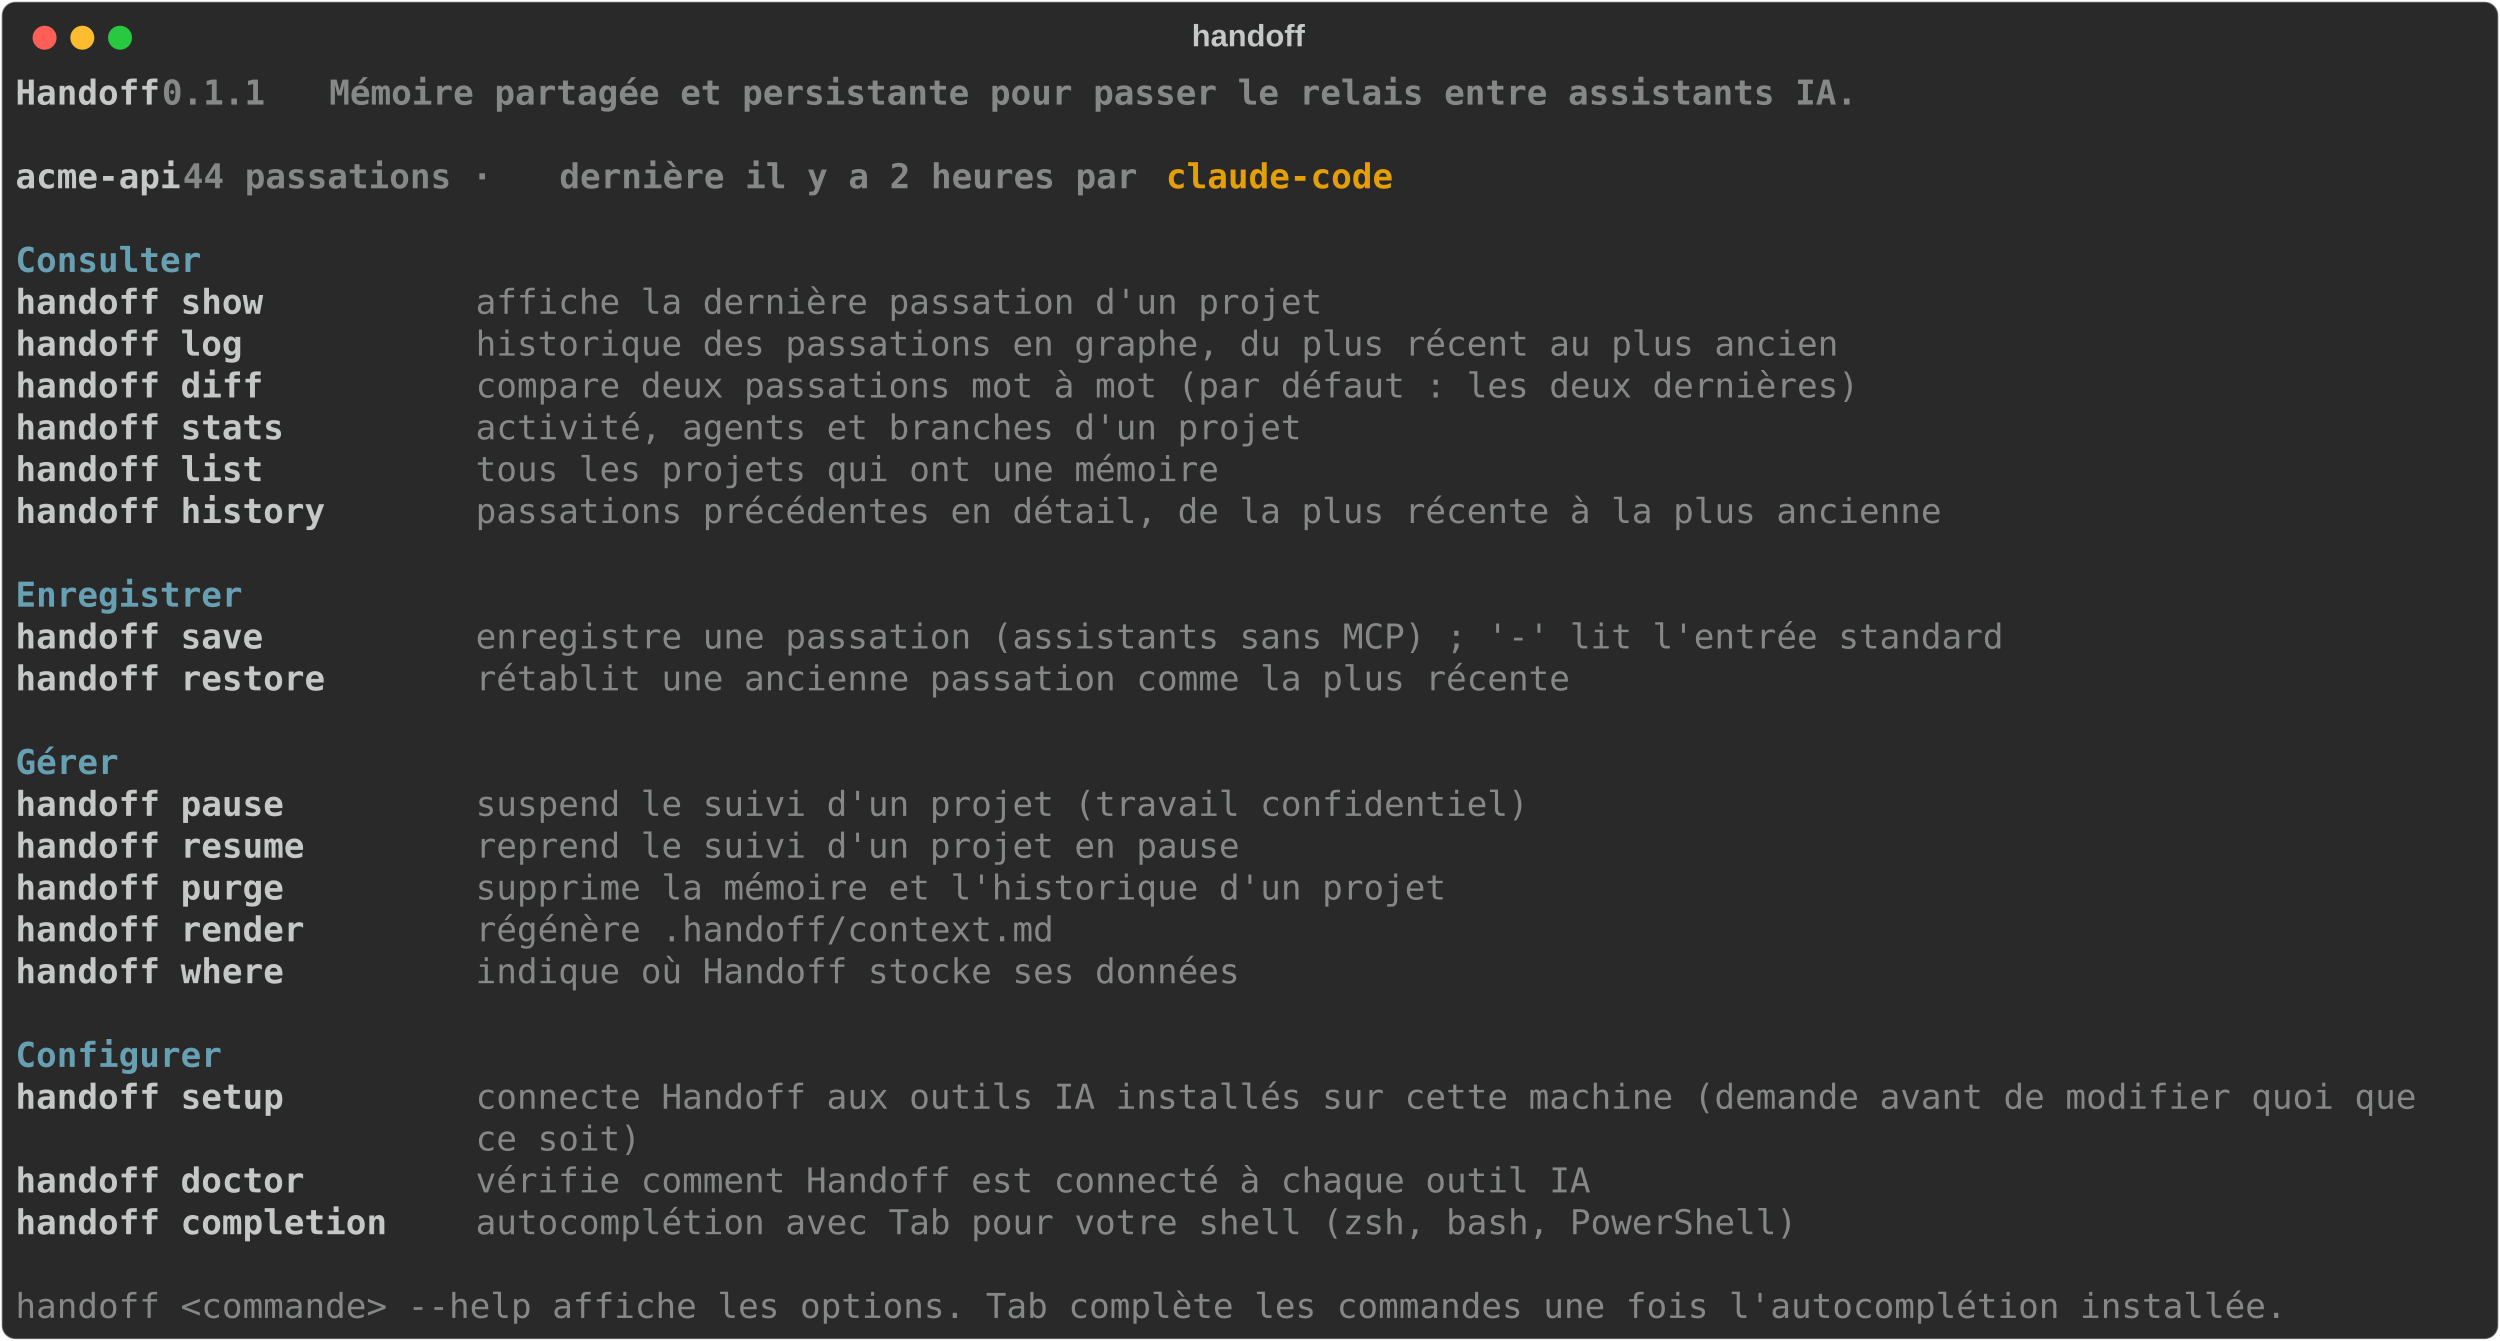
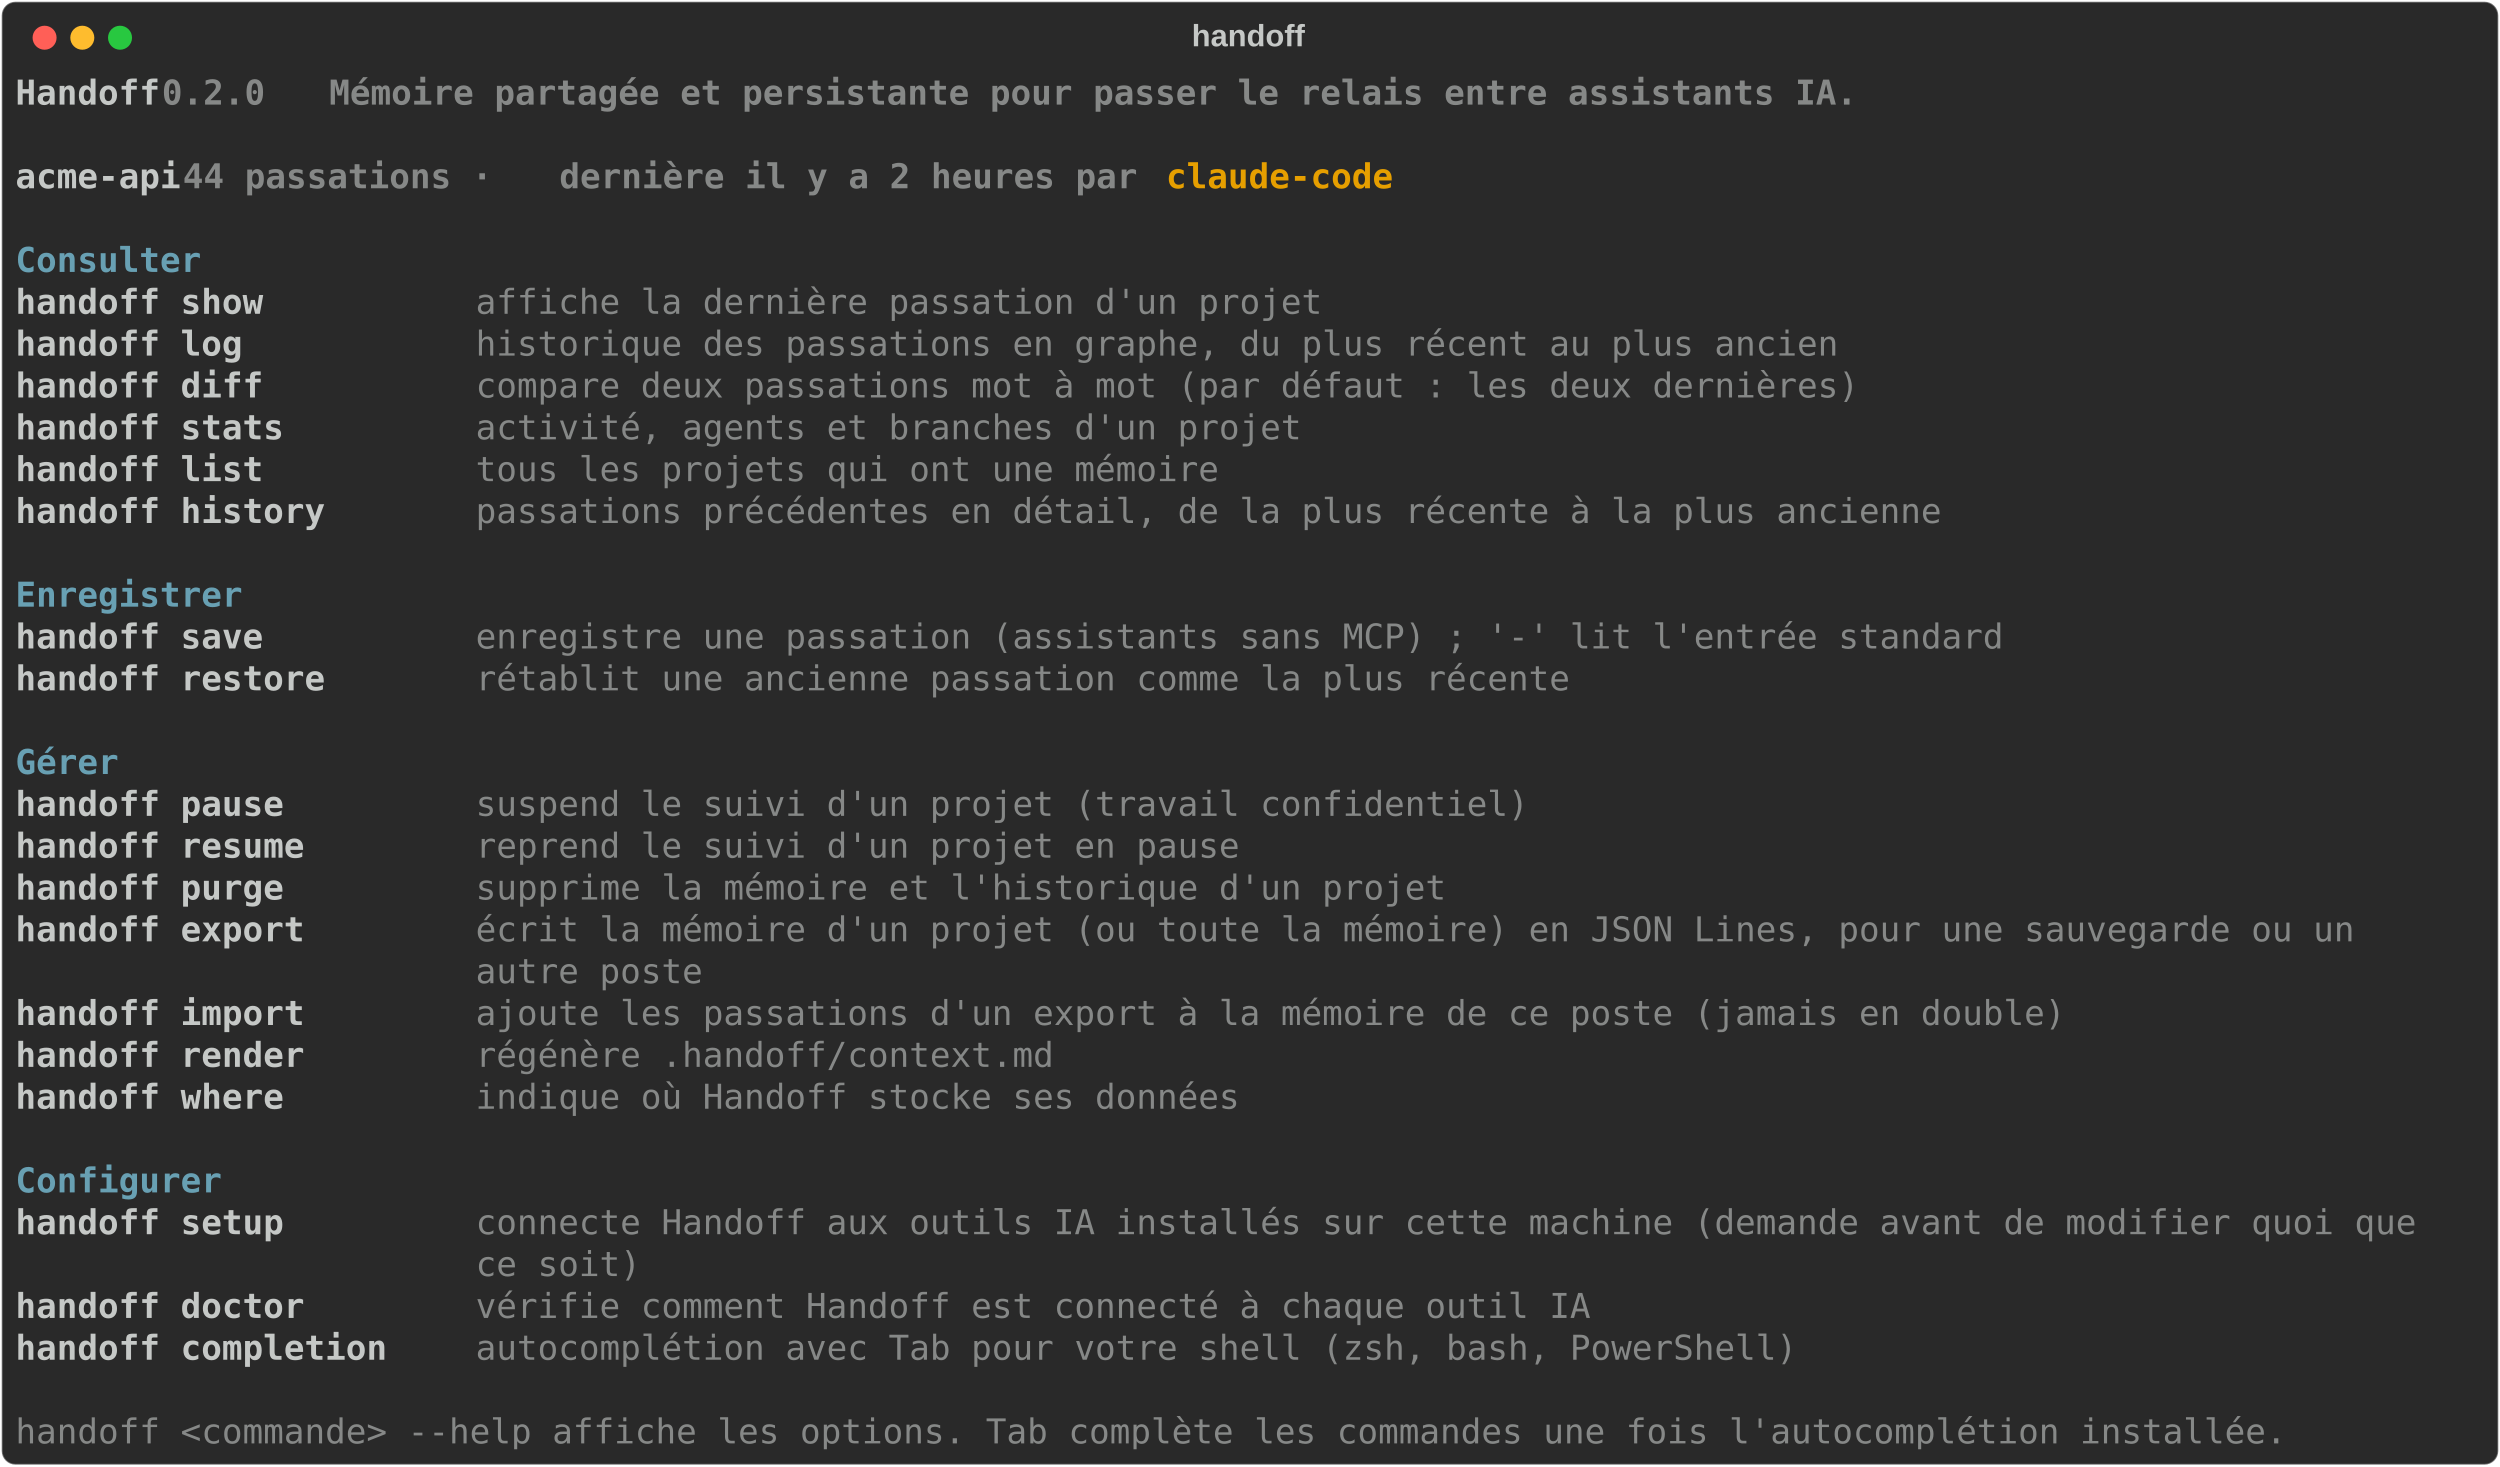
- <svg xmlns="http://www.w3.org/2000/svg" class="rich-terminal" viewBox="0 0 1458 782.0">
+ <svg xmlns="http://www.w3.org/2000/svg" class="rich-terminal" viewBox="0 0 1458 855.2">
  <style>

    @font-face {
        font-family: "Fira Code";
        src: local("FiraCode-Regular"),
                url("https://cdnjs.cloudflare.com/ajax/libs/firacode/6.2.0/woff2/FiraCode-Regular.woff2") format("woff2"),
                url("https://cdnjs.cloudflare.com/ajax/libs/firacode/6.2.0/woff/FiraCode-Regular.woff") format("woff");
        font-style: normal;
        font-weight: 400;
    }
    @font-face {
        font-family: "Fira Code";
        src: local("FiraCode-Bold"),
                url("https://cdnjs.cloudflare.com/ajax/libs/firacode/6.2.0/woff2/FiraCode-Bold.woff2") format("woff2"),
                url("https://cdnjs.cloudflare.com/ajax/libs/firacode/6.2.0/woff/FiraCode-Bold.woff") format("woff");
        font-style: bold;
        font-weight: 700;
    }

-     .terminal-2222218765-matrix {
+     .terminal-3425439458-matrix {
        font-family: Fira Code, monospace;
        font-size: 20px;
        line-height: 24.4px;
        font-variant-east-asian: full-width;
    }

-     .terminal-2222218765-title {
+     .terminal-3425439458-title {
        font-size: 18px;
        font-weight: bold;
        font-family: arial;
    }

-     .terminal-2222218765-r1 { fill: #c5c8c6;font-weight: bold }
- .terminal-2222218765-r2 { fill: #868887;font-weight: bold }
- .terminal-2222218765-r3 { fill: #c5c8c6 }
- .terminal-2222218765-r4 { fill: #e69f00;font-weight: bold }
- .terminal-2222218765-r5 { fill: #68a0b3;font-weight: bold }
- .terminal-2222218765-r6 { fill: #868887 }
+     .terminal-3425439458-r1 { fill: #c5c8c6;font-weight: bold }
+ .terminal-3425439458-r2 { fill: #868887;font-weight: bold }
+ .terminal-3425439458-r3 { fill: #c5c8c6 }
+ .terminal-3425439458-r4 { fill: #e69f00;font-weight: bold }
+ .terminal-3425439458-r5 { fill: #68a0b3;font-weight: bold }
+ .terminal-3425439458-r6 { fill: #868887 }
    </style>
  <defs>
-     <clipPath id="terminal-2222218765-clip-terminal">
-       <rect x="0" y="0" width="1438.6" height="731.0" />
-     </clipPath>
-     <clipPath id="terminal-2222218765-line-0">
+     <clipPath id="terminal-3425439458-clip-terminal">
+       <rect x="0" y="0" width="1438.6" height="804.2" />
+     </clipPath>
+     <clipPath id="terminal-3425439458-line-0">
      <rect x="0" y="1.5" width="1439.6" height="24.65" />
    </clipPath>
-     <clipPath id="terminal-2222218765-line-1">
+     <clipPath id="terminal-3425439458-line-1">
      <rect x="0" y="25.9" width="1439.6" height="24.65" />
    </clipPath>
-     <clipPath id="terminal-2222218765-line-2">
+     <clipPath id="terminal-3425439458-line-2">
      <rect x="0" y="50.3" width="1439.6" height="24.65" />
    </clipPath>
-     <clipPath id="terminal-2222218765-line-3">
+     <clipPath id="terminal-3425439458-line-3">
      <rect x="0" y="74.7" width="1439.6" height="24.65" />
    </clipPath>
-     <clipPath id="terminal-2222218765-line-4">
+     <clipPath id="terminal-3425439458-line-4">
      <rect x="0" y="99.1" width="1439.6" height="24.65" />
    </clipPath>
-     <clipPath id="terminal-2222218765-line-5">
+     <clipPath id="terminal-3425439458-line-5">
      <rect x="0" y="123.5" width="1439.6" height="24.65" />
    </clipPath>
-     <clipPath id="terminal-2222218765-line-6">
+     <clipPath id="terminal-3425439458-line-6">
      <rect x="0" y="147.9" width="1439.6" height="24.65" />
    </clipPath>
-     <clipPath id="terminal-2222218765-line-7">
+     <clipPath id="terminal-3425439458-line-7">
      <rect x="0" y="172.3" width="1439.6" height="24.65" />
    </clipPath>
-     <clipPath id="terminal-2222218765-line-8">
+     <clipPath id="terminal-3425439458-line-8">
      <rect x="0" y="196.7" width="1439.6" height="24.65" />
    </clipPath>
-     <clipPath id="terminal-2222218765-line-9">
+     <clipPath id="terminal-3425439458-line-9">
      <rect x="0" y="221.1" width="1439.6" height="24.65" />
    </clipPath>
-     <clipPath id="terminal-2222218765-line-10">
+     <clipPath id="terminal-3425439458-line-10">
      <rect x="0" y="245.5" width="1439.6" height="24.65" />
    </clipPath>
-     <clipPath id="terminal-2222218765-line-11">
+     <clipPath id="terminal-3425439458-line-11">
      <rect x="0" y="269.9" width="1439.6" height="24.65" />
    </clipPath>
-     <clipPath id="terminal-2222218765-line-12">
+     <clipPath id="terminal-3425439458-line-12">
      <rect x="0" y="294.3" width="1439.6" height="24.65" />
    </clipPath>
-     <clipPath id="terminal-2222218765-line-13">
+     <clipPath id="terminal-3425439458-line-13">
      <rect x="0" y="318.7" width="1439.6" height="24.65" />
    </clipPath>
-     <clipPath id="terminal-2222218765-line-14">
+     <clipPath id="terminal-3425439458-line-14">
      <rect x="0" y="343.1" width="1439.6" height="24.65" />
    </clipPath>
-     <clipPath id="terminal-2222218765-line-15">
+     <clipPath id="terminal-3425439458-line-15">
      <rect x="0" y="367.5" width="1439.6" height="24.65" />
    </clipPath>
-     <clipPath id="terminal-2222218765-line-16">
+     <clipPath id="terminal-3425439458-line-16">
      <rect x="0" y="391.9" width="1439.6" height="24.65" />
    </clipPath>
-     <clipPath id="terminal-2222218765-line-17">
+     <clipPath id="terminal-3425439458-line-17">
      <rect x="0" y="416.3" width="1439.6" height="24.65" />
    </clipPath>
-     <clipPath id="terminal-2222218765-line-18">
+     <clipPath id="terminal-3425439458-line-18">
      <rect x="0" y="440.7" width="1439.6" height="24.65" />
    </clipPath>
-     <clipPath id="terminal-2222218765-line-19">
+     <clipPath id="terminal-3425439458-line-19">
      <rect x="0" y="465.1" width="1439.6" height="24.65" />
    </clipPath>
-     <clipPath id="terminal-2222218765-line-20">
+     <clipPath id="terminal-3425439458-line-20">
      <rect x="0" y="489.5" width="1439.6" height="24.65" />
    </clipPath>
-     <clipPath id="terminal-2222218765-line-21">
+     <clipPath id="terminal-3425439458-line-21">
      <rect x="0" y="513.9" width="1439.6" height="24.65" />
    </clipPath>
-     <clipPath id="terminal-2222218765-line-22">
+     <clipPath id="terminal-3425439458-line-22">
      <rect x="0" y="538.3" width="1439.6" height="24.65" />
    </clipPath>
-     <clipPath id="terminal-2222218765-line-23">
+     <clipPath id="terminal-3425439458-line-23">
      <rect x="0" y="562.7" width="1439.6" height="24.65" />
    </clipPath>
-     <clipPath id="terminal-2222218765-line-24">
+     <clipPath id="terminal-3425439458-line-24">
      <rect x="0" y="587.1" width="1439.6" height="24.65" />
    </clipPath>
-     <clipPath id="terminal-2222218765-line-25">
+     <clipPath id="terminal-3425439458-line-25">
      <rect x="0" y="611.5" width="1439.6" height="24.65" />
    </clipPath>
-     <clipPath id="terminal-2222218765-line-26">
+     <clipPath id="terminal-3425439458-line-26">
      <rect x="0" y="635.9" width="1439.6" height="24.65" />
    </clipPath>
-     <clipPath id="terminal-2222218765-line-27">
+     <clipPath id="terminal-3425439458-line-27">
      <rect x="0" y="660.3" width="1439.6" height="24.65" />
    </clipPath>
-     <clipPath id="terminal-2222218765-line-28">
+     <clipPath id="terminal-3425439458-line-28">
      <rect x="0" y="684.7" width="1439.6" height="24.65" />
    </clipPath>
+     <clipPath id="terminal-3425439458-line-29">
+       <rect x="0" y="709.1" width="1439.6" height="24.65" />
+     </clipPath>
+     <clipPath id="terminal-3425439458-line-30">
+       <rect x="0" y="733.5" width="1439.6" height="24.65" />
+     </clipPath>
+     <clipPath id="terminal-3425439458-line-31">
+       <rect x="0" y="757.9" width="1439.6" height="24.65" />
+     </clipPath>
  </defs>
-   <rect fill="#292929" stroke="rgba(255,255,255,0.35)" stroke-width="1" x="1" y="1" width="1456" height="780" rx="8" />
-   <text class="terminal-2222218765-title" fill="#c5c8c6" text-anchor="middle" x="728" y="27">handoff</text>
+   <rect fill="#292929" stroke="rgba(255,255,255,0.35)" stroke-width="1" x="1" y="1" width="1456" height="853.2" rx="8" />
+   <text class="terminal-3425439458-title" fill="#c5c8c6" text-anchor="middle" x="728" y="27">handoff</text>
  <g transform="translate(26,22)">
    <circle cx="0" cy="0" r="7" fill="#ff5f57" />
    <circle cx="22" cy="0" r="7" fill="#febc2e" />
    <circle cx="44" cy="0" r="7" fill="#28c840" />
  </g>
-   <g transform="translate(9, 41)" clip-path="url(#terminal-2222218765-clip-terminal)">
-     <g class="terminal-2222218765-matrix">
-       <text class="terminal-2222218765-r1" x="0" y="20" textLength="85.4" clip-path="url(#terminal-2222218765-line-0)">Handoff</text>
-       <text class="terminal-2222218765-r2" x="85.4" y="20" textLength="97.6" clip-path="url(#terminal-2222218765-line-0)"> 0.1.1  </text>
-       <text class="terminal-2222218765-r2" x="183" y="20" textLength="902.8" clip-path="url(#terminal-2222218765-line-0)">Mémoire partagée et persistante pour passer le relais entre assistants IA.</text>
-       <text class="terminal-2222218765-r3" x="1439.6" y="20" textLength="12.2" clip-path="url(#terminal-2222218765-line-0)">
- </text>
-       <text class="terminal-2222218765-r3" x="1439.6" y="44.4" textLength="12.2" clip-path="url(#terminal-2222218765-line-1)">
- </text>
-       <text class="terminal-2222218765-r1" x="0" y="68.8" textLength="97.6" clip-path="url(#terminal-2222218765-line-2)">acme-api</text>
-       <text class="terminal-2222218765-r2" x="97.6" y="68.8" textLength="219.6" clip-path="url(#terminal-2222218765-line-2)">  44 passations · </text>
-       <text class="terminal-2222218765-r2" x="317.2" y="68.8" textLength="341.6" clip-path="url(#terminal-2222218765-line-2)">dernière il y a 2 heures par</text>
-       <text class="terminal-2222218765-r4" x="671" y="68.8" textLength="134.2" clip-path="url(#terminal-2222218765-line-2)">claude-code</text>
-       <text class="terminal-2222218765-r3" x="1439.6" y="68.8" textLength="12.2" clip-path="url(#terminal-2222218765-line-2)">
- </text>
-       <text class="terminal-2222218765-r3" x="1439.6" y="93.2" textLength="12.2" clip-path="url(#terminal-2222218765-line-3)">
- </text>
-       <text class="terminal-2222218765-r5" x="0" y="117.6" textLength="244" clip-path="url(#terminal-2222218765-line-4)">Consulter           </text>
-       <text class="terminal-2222218765-r3" x="1439.6" y="117.6" textLength="12.2" clip-path="url(#terminal-2222218765-line-4)">
- </text>
-       <text class="terminal-2222218765-r1" x="0" y="142" textLength="244" clip-path="url(#terminal-2222218765-line-5)">  handoff show      </text>
-       <text class="terminal-2222218765-r6" x="268.4" y="142" textLength="1171.2" clip-path="url(#terminal-2222218765-line-5)">affiche la dernière passation d'un projet                                                       </text>
-       <text class="terminal-2222218765-r3" x="1439.6" y="142" textLength="12.2" clip-path="url(#terminal-2222218765-line-5)">
- </text>
-       <text class="terminal-2222218765-r1" x="0" y="166.4" textLength="244" clip-path="url(#terminal-2222218765-line-6)">  handoff log       </text>
-       <text class="terminal-2222218765-r6" x="268.4" y="166.4" textLength="1171.2" clip-path="url(#terminal-2222218765-line-6)">historique des passations en graphe, du plus récent au plus ancien                              </text>
-       <text class="terminal-2222218765-r3" x="1439.6" y="166.4" textLength="12.2" clip-path="url(#terminal-2222218765-line-6)">
- </text>
-       <text class="terminal-2222218765-r1" x="0" y="190.8" textLength="244" clip-path="url(#terminal-2222218765-line-7)">  handoff diff      </text>
-       <text class="terminal-2222218765-r6" x="268.4" y="190.8" textLength="1171.2" clip-path="url(#terminal-2222218765-line-7)">compare deux passations mot à mot (par défaut : les deux dernières)                             </text>
-       <text class="terminal-2222218765-r3" x="1439.6" y="190.8" textLength="12.2" clip-path="url(#terminal-2222218765-line-7)">
- </text>
-       <text class="terminal-2222218765-r1" x="0" y="215.2" textLength="244" clip-path="url(#terminal-2222218765-line-8)">  handoff stats     </text>
-       <text class="terminal-2222218765-r6" x="268.4" y="215.2" textLength="1171.2" clip-path="url(#terminal-2222218765-line-8)">activité, agents et branches d'un projet                                                        </text>
-       <text class="terminal-2222218765-r3" x="1439.6" y="215.2" textLength="12.2" clip-path="url(#terminal-2222218765-line-8)">
- </text>
-       <text class="terminal-2222218765-r1" x="0" y="239.6" textLength="244" clip-path="url(#terminal-2222218765-line-9)">  handoff list      </text>
-       <text class="terminal-2222218765-r6" x="268.4" y="239.6" textLength="1171.2" clip-path="url(#terminal-2222218765-line-9)">tous les projets qui ont une mémoire                                                            </text>
-       <text class="terminal-2222218765-r3" x="1439.6" y="239.6" textLength="12.2" clip-path="url(#terminal-2222218765-line-9)">
- </text>
-       <text class="terminal-2222218765-r1" x="0" y="264" textLength="244" clip-path="url(#terminal-2222218765-line-10)">  handoff history   </text>
-       <text class="terminal-2222218765-r6" x="268.4" y="264" textLength="1171.2" clip-path="url(#terminal-2222218765-line-10)">passations précédentes en détail, de la plus récente à la plus ancienne                         </text>
-       <text class="terminal-2222218765-r3" x="1439.6" y="264" textLength="12.2" clip-path="url(#terminal-2222218765-line-10)">
- </text>
-       <text class="terminal-2222218765-r3" x="1439.6" y="288.4" textLength="12.2" clip-path="url(#terminal-2222218765-line-11)">
- </text>
-       <text class="terminal-2222218765-r5" x="0" y="312.8" textLength="244" clip-path="url(#terminal-2222218765-line-12)">Enregistrer         </text>
-       <text class="terminal-2222218765-r3" x="1439.6" y="312.8" textLength="12.2" clip-path="url(#terminal-2222218765-line-12)">
- </text>
-       <text class="terminal-2222218765-r1" x="0" y="337.2" textLength="244" clip-path="url(#terminal-2222218765-line-13)">  handoff save      </text>
-       <text class="terminal-2222218765-r6" x="268.4" y="337.2" textLength="1171.2" clip-path="url(#terminal-2222218765-line-13)">enregistre une passation (assistants sans MCP) ; '-' lit l'entrée standard                      </text>
-       <text class="terminal-2222218765-r3" x="1439.6" y="337.2" textLength="12.2" clip-path="url(#terminal-2222218765-line-13)">
- </text>
-       <text class="terminal-2222218765-r1" x="0" y="361.6" textLength="244" clip-path="url(#terminal-2222218765-line-14)">  handoff restore   </text>
-       <text class="terminal-2222218765-r6" x="268.4" y="361.6" textLength="1171.2" clip-path="url(#terminal-2222218765-line-14)">rétablit une ancienne passation comme la plus récente                                           </text>
-       <text class="terminal-2222218765-r3" x="1439.6" y="361.6" textLength="12.2" clip-path="url(#terminal-2222218765-line-14)">
- </text>
-       <text class="terminal-2222218765-r3" x="1439.6" y="386" textLength="12.2" clip-path="url(#terminal-2222218765-line-15)">
- </text>
-       <text class="terminal-2222218765-r5" x="0" y="410.4" textLength="244" clip-path="url(#terminal-2222218765-line-16)">Gérer               </text>
-       <text class="terminal-2222218765-r3" x="1439.6" y="410.4" textLength="12.2" clip-path="url(#terminal-2222218765-line-16)">
- </text>
-       <text class="terminal-2222218765-r1" x="0" y="434.8" textLength="244" clip-path="url(#terminal-2222218765-line-17)">  handoff pause     </text>
-       <text class="terminal-2222218765-r6" x="268.4" y="434.8" textLength="1171.2" clip-path="url(#terminal-2222218765-line-17)">suspend le suivi d'un projet (travail confidentiel)                                             </text>
-       <text class="terminal-2222218765-r3" x="1439.6" y="434.8" textLength="12.2" clip-path="url(#terminal-2222218765-line-17)">
- </text>
-       <text class="terminal-2222218765-r1" x="0" y="459.2" textLength="244" clip-path="url(#terminal-2222218765-line-18)">  handoff resume    </text>
-       <text class="terminal-2222218765-r6" x="268.4" y="459.2" textLength="1171.2" clip-path="url(#terminal-2222218765-line-18)">reprend le suivi d'un projet en pause                                                           </text>
-       <text class="terminal-2222218765-r3" x="1439.6" y="459.2" textLength="12.2" clip-path="url(#terminal-2222218765-line-18)">
- </text>
-       <text class="terminal-2222218765-r1" x="0" y="483.6" textLength="244" clip-path="url(#terminal-2222218765-line-19)">  handoff purge     </text>
-       <text class="terminal-2222218765-r6" x="268.4" y="483.6" textLength="1171.2" clip-path="url(#terminal-2222218765-line-19)">supprime la mémoire et l'historique d'un projet                                                 </text>
-       <text class="terminal-2222218765-r3" x="1439.6" y="483.6" textLength="12.2" clip-path="url(#terminal-2222218765-line-19)">
- </text>
-       <text class="terminal-2222218765-r1" x="0" y="508" textLength="244" clip-path="url(#terminal-2222218765-line-20)">  handoff render    </text>
-       <text class="terminal-2222218765-r6" x="268.4" y="508" textLength="1171.2" clip-path="url(#terminal-2222218765-line-20)">régénère .handoff/context.md                                                                    </text>
-       <text class="terminal-2222218765-r3" x="1439.6" y="508" textLength="12.2" clip-path="url(#terminal-2222218765-line-20)">
- </text>
-       <text class="terminal-2222218765-r1" x="0" y="532.4" textLength="244" clip-path="url(#terminal-2222218765-line-21)">  handoff where     </text>
-       <text class="terminal-2222218765-r6" x="268.4" y="532.4" textLength="1171.2" clip-path="url(#terminal-2222218765-line-21)">indique où Handoff stocke ses données                                                           </text>
-       <text class="terminal-2222218765-r3" x="1439.6" y="532.4" textLength="12.2" clip-path="url(#terminal-2222218765-line-21)">
- </text>
-       <text class="terminal-2222218765-r3" x="1439.6" y="556.8" textLength="12.2" clip-path="url(#terminal-2222218765-line-22)">
- </text>
-       <text class="terminal-2222218765-r5" x="0" y="581.2" textLength="244" clip-path="url(#terminal-2222218765-line-23)">Configurer          </text>
-       <text class="terminal-2222218765-r3" x="1439.6" y="581.2" textLength="12.2" clip-path="url(#terminal-2222218765-line-23)">
- </text>
-       <text class="terminal-2222218765-r1" x="0" y="605.6" textLength="244" clip-path="url(#terminal-2222218765-line-24)">  handoff setup     </text>
-       <text class="terminal-2222218765-r6" x="268.4" y="605.6" textLength="1171.2" clip-path="url(#terminal-2222218765-line-24)">connecte Handoff aux outils IA installés sur cette machine (demande avant de modifier quoi que  </text>
-       <text class="terminal-2222218765-r3" x="1439.6" y="605.6" textLength="12.2" clip-path="url(#terminal-2222218765-line-24)">
- </text>
-       <text class="terminal-2222218765-r6" x="268.4" y="630" textLength="1171.2" clip-path="url(#terminal-2222218765-line-25)">ce soit)                                                                                        </text>
-       <text class="terminal-2222218765-r3" x="1439.6" y="630" textLength="12.2" clip-path="url(#terminal-2222218765-line-25)">
- </text>
-       <text class="terminal-2222218765-r1" x="0" y="654.4" textLength="244" clip-path="url(#terminal-2222218765-line-26)">  handoff doctor    </text>
-       <text class="terminal-2222218765-r6" x="268.4" y="654.4" textLength="1171.2" clip-path="url(#terminal-2222218765-line-26)">vérifie comment Handoff est connecté à chaque outil IA                                          </text>
-       <text class="terminal-2222218765-r3" x="1439.6" y="654.4" textLength="12.2" clip-path="url(#terminal-2222218765-line-26)">
- </text>
-       <text class="terminal-2222218765-r1" x="0" y="678.8" textLength="244" clip-path="url(#terminal-2222218765-line-27)">  handoff completion</text>
-       <text class="terminal-2222218765-r6" x="268.4" y="678.8" textLength="1171.2" clip-path="url(#terminal-2222218765-line-27)">autocomplétion avec Tab pour votre shell (zsh, bash, PowerShell)                                </text>
-       <text class="terminal-2222218765-r3" x="1439.6" y="678.8" textLength="12.2" clip-path="url(#terminal-2222218765-line-27)">
- </text>
-       <text class="terminal-2222218765-r3" x="1439.6" y="703.2" textLength="12.2" clip-path="url(#terminal-2222218765-line-28)">
- </text>
-       <text class="terminal-2222218765-r6" x="0" y="727.6" textLength="1342" clip-path="url(#terminal-2222218765-line-29)">handoff &lt;commande&gt; --help affiche les options. Tab complète les commandes une fois l'autocomplétion installée.</text>
-       <text class="terminal-2222218765-r3" x="1439.6" y="727.6" textLength="12.2" clip-path="url(#terminal-2222218765-line-29)">
+   <g transform="translate(9, 41)" clip-path="url(#terminal-3425439458-clip-terminal)">
+     <g class="terminal-3425439458-matrix">
+       <text class="terminal-3425439458-r1" x="0" y="20" textLength="85.4" clip-path="url(#terminal-3425439458-line-0)">Handoff</text>
+       <text class="terminal-3425439458-r2" x="85.4" y="20" textLength="97.6" clip-path="url(#terminal-3425439458-line-0)"> 0.2.0  </text>
+       <text class="terminal-3425439458-r2" x="183" y="20" textLength="902.8" clip-path="url(#terminal-3425439458-line-0)">Mémoire partagée et persistante pour passer le relais entre assistants IA.</text>
+       <text class="terminal-3425439458-r3" x="1439.6" y="20" textLength="12.2" clip-path="url(#terminal-3425439458-line-0)">
+ </text>
+       <text class="terminal-3425439458-r3" x="1439.6" y="44.4" textLength="12.2" clip-path="url(#terminal-3425439458-line-1)">
+ </text>
+       <text class="terminal-3425439458-r1" x="0" y="68.8" textLength="97.6" clip-path="url(#terminal-3425439458-line-2)">acme-api</text>
+       <text class="terminal-3425439458-r2" x="97.6" y="68.8" textLength="219.6" clip-path="url(#terminal-3425439458-line-2)">  44 passations · </text>
+       <text class="terminal-3425439458-r2" x="317.2" y="68.8" textLength="341.6" clip-path="url(#terminal-3425439458-line-2)">dernière il y a 2 heures par</text>
+       <text class="terminal-3425439458-r4" x="671" y="68.8" textLength="134.2" clip-path="url(#terminal-3425439458-line-2)">claude-code</text>
+       <text class="terminal-3425439458-r3" x="1439.6" y="68.8" textLength="12.2" clip-path="url(#terminal-3425439458-line-2)">
+ </text>
+       <text class="terminal-3425439458-r3" x="1439.6" y="93.2" textLength="12.2" clip-path="url(#terminal-3425439458-line-3)">
+ </text>
+       <text class="terminal-3425439458-r5" x="0" y="117.6" textLength="244" clip-path="url(#terminal-3425439458-line-4)">Consulter           </text>
+       <text class="terminal-3425439458-r3" x="1439.6" y="117.6" textLength="12.2" clip-path="url(#terminal-3425439458-line-4)">
+ </text>
+       <text class="terminal-3425439458-r1" x="0" y="142" textLength="244" clip-path="url(#terminal-3425439458-line-5)">  handoff show      </text>
+       <text class="terminal-3425439458-r6" x="268.4" y="142" textLength="1171.2" clip-path="url(#terminal-3425439458-line-5)">affiche la dernière passation d'un projet                                                       </text>
+       <text class="terminal-3425439458-r3" x="1439.6" y="142" textLength="12.2" clip-path="url(#terminal-3425439458-line-5)">
+ </text>
+       <text class="terminal-3425439458-r1" x="0" y="166.4" textLength="244" clip-path="url(#terminal-3425439458-line-6)">  handoff log       </text>
+       <text class="terminal-3425439458-r6" x="268.4" y="166.4" textLength="1171.2" clip-path="url(#terminal-3425439458-line-6)">historique des passations en graphe, du plus récent au plus ancien                              </text>
+       <text class="terminal-3425439458-r3" x="1439.6" y="166.4" textLength="12.2" clip-path="url(#terminal-3425439458-line-6)">
+ </text>
+       <text class="terminal-3425439458-r1" x="0" y="190.8" textLength="244" clip-path="url(#terminal-3425439458-line-7)">  handoff diff      </text>
+       <text class="terminal-3425439458-r6" x="268.4" y="190.8" textLength="1171.2" clip-path="url(#terminal-3425439458-line-7)">compare deux passations mot à mot (par défaut : les deux dernières)                             </text>
+       <text class="terminal-3425439458-r3" x="1439.6" y="190.8" textLength="12.2" clip-path="url(#terminal-3425439458-line-7)">
+ </text>
+       <text class="terminal-3425439458-r1" x="0" y="215.2" textLength="244" clip-path="url(#terminal-3425439458-line-8)">  handoff stats     </text>
+       <text class="terminal-3425439458-r6" x="268.4" y="215.2" textLength="1171.2" clip-path="url(#terminal-3425439458-line-8)">activité, agents et branches d'un projet                                                        </text>
+       <text class="terminal-3425439458-r3" x="1439.6" y="215.2" textLength="12.2" clip-path="url(#terminal-3425439458-line-8)">
+ </text>
+       <text class="terminal-3425439458-r1" x="0" y="239.6" textLength="244" clip-path="url(#terminal-3425439458-line-9)">  handoff list      </text>
+       <text class="terminal-3425439458-r6" x="268.4" y="239.6" textLength="1171.2" clip-path="url(#terminal-3425439458-line-9)">tous les projets qui ont une mémoire                                                            </text>
+       <text class="terminal-3425439458-r3" x="1439.6" y="239.6" textLength="12.2" clip-path="url(#terminal-3425439458-line-9)">
+ </text>
+       <text class="terminal-3425439458-r1" x="0" y="264" textLength="244" clip-path="url(#terminal-3425439458-line-10)">  handoff history   </text>
+       <text class="terminal-3425439458-r6" x="268.4" y="264" textLength="1171.2" clip-path="url(#terminal-3425439458-line-10)">passations précédentes en détail, de la plus récente à la plus ancienne                         </text>
+       <text class="terminal-3425439458-r3" x="1439.6" y="264" textLength="12.2" clip-path="url(#terminal-3425439458-line-10)">
+ </text>
+       <text class="terminal-3425439458-r3" x="1439.6" y="288.4" textLength="12.2" clip-path="url(#terminal-3425439458-line-11)">
+ </text>
+       <text class="terminal-3425439458-r5" x="0" y="312.8" textLength="244" clip-path="url(#terminal-3425439458-line-12)">Enregistrer         </text>
+       <text class="terminal-3425439458-r3" x="1439.6" y="312.8" textLength="12.2" clip-path="url(#terminal-3425439458-line-12)">
+ </text>
+       <text class="terminal-3425439458-r1" x="0" y="337.2" textLength="244" clip-path="url(#terminal-3425439458-line-13)">  handoff save      </text>
+       <text class="terminal-3425439458-r6" x="268.4" y="337.2" textLength="1171.2" clip-path="url(#terminal-3425439458-line-13)">enregistre une passation (assistants sans MCP) ; '-' lit l'entrée standard                      </text>
+       <text class="terminal-3425439458-r3" x="1439.6" y="337.2" textLength="12.2" clip-path="url(#terminal-3425439458-line-13)">
+ </text>
+       <text class="terminal-3425439458-r1" x="0" y="361.6" textLength="244" clip-path="url(#terminal-3425439458-line-14)">  handoff restore   </text>
+       <text class="terminal-3425439458-r6" x="268.4" y="361.6" textLength="1171.2" clip-path="url(#terminal-3425439458-line-14)">rétablit une ancienne passation comme la plus récente                                           </text>
+       <text class="terminal-3425439458-r3" x="1439.6" y="361.6" textLength="12.2" clip-path="url(#terminal-3425439458-line-14)">
+ </text>
+       <text class="terminal-3425439458-r3" x="1439.6" y="386" textLength="12.2" clip-path="url(#terminal-3425439458-line-15)">
+ </text>
+       <text class="terminal-3425439458-r5" x="0" y="410.4" textLength="244" clip-path="url(#terminal-3425439458-line-16)">Gérer               </text>
+       <text class="terminal-3425439458-r3" x="1439.6" y="410.4" textLength="12.2" clip-path="url(#terminal-3425439458-line-16)">
+ </text>
+       <text class="terminal-3425439458-r1" x="0" y="434.8" textLength="244" clip-path="url(#terminal-3425439458-line-17)">  handoff pause     </text>
+       <text class="terminal-3425439458-r6" x="268.4" y="434.8" textLength="1171.2" clip-path="url(#terminal-3425439458-line-17)">suspend le suivi d'un projet (travail confidentiel)                                             </text>
+       <text class="terminal-3425439458-r3" x="1439.6" y="434.8" textLength="12.2" clip-path="url(#terminal-3425439458-line-17)">
+ </text>
+       <text class="terminal-3425439458-r1" x="0" y="459.2" textLength="244" clip-path="url(#terminal-3425439458-line-18)">  handoff resume    </text>
+       <text class="terminal-3425439458-r6" x="268.4" y="459.2" textLength="1171.2" clip-path="url(#terminal-3425439458-line-18)">reprend le suivi d'un projet en pause                                                           </text>
+       <text class="terminal-3425439458-r3" x="1439.6" y="459.2" textLength="12.2" clip-path="url(#terminal-3425439458-line-18)">
+ </text>
+       <text class="terminal-3425439458-r1" x="0" y="483.6" textLength="244" clip-path="url(#terminal-3425439458-line-19)">  handoff purge     </text>
+       <text class="terminal-3425439458-r6" x="268.4" y="483.6" textLength="1171.2" clip-path="url(#terminal-3425439458-line-19)">supprime la mémoire et l'historique d'un projet                                                 </text>
+       <text class="terminal-3425439458-r3" x="1439.6" y="483.6" textLength="12.2" clip-path="url(#terminal-3425439458-line-19)">
+ </text>
+       <text class="terminal-3425439458-r1" x="0" y="508" textLength="244" clip-path="url(#terminal-3425439458-line-20)">  handoff export    </text>
+       <text class="terminal-3425439458-r6" x="268.4" y="508" textLength="1171.2" clip-path="url(#terminal-3425439458-line-20)">écrit la mémoire d'un projet (ou toute la mémoire) en JSON Lines, pour une sauvegarde ou un     </text>
+       <text class="terminal-3425439458-r3" x="1439.6" y="508" textLength="12.2" clip-path="url(#terminal-3425439458-line-20)">
+ </text>
+       <text class="terminal-3425439458-r6" x="268.4" y="532.4" textLength="1171.2" clip-path="url(#terminal-3425439458-line-21)">autre poste                                                                                     </text>
+       <text class="terminal-3425439458-r3" x="1439.6" y="532.4" textLength="12.2" clip-path="url(#terminal-3425439458-line-21)">
+ </text>
+       <text class="terminal-3425439458-r1" x="0" y="556.8" textLength="244" clip-path="url(#terminal-3425439458-line-22)">  handoff import    </text>
+       <text class="terminal-3425439458-r6" x="268.4" y="556.8" textLength="1171.2" clip-path="url(#terminal-3425439458-line-22)">ajoute les passations d'un export à la mémoire de ce poste (jamais en double)                   </text>
+       <text class="terminal-3425439458-r3" x="1439.6" y="556.8" textLength="12.2" clip-path="url(#terminal-3425439458-line-22)">
+ </text>
+       <text class="terminal-3425439458-r1" x="0" y="581.2" textLength="244" clip-path="url(#terminal-3425439458-line-23)">  handoff render    </text>
+       <text class="terminal-3425439458-r6" x="268.4" y="581.2" textLength="1171.2" clip-path="url(#terminal-3425439458-line-23)">régénère .handoff/context.md                                                                    </text>
+       <text class="terminal-3425439458-r3" x="1439.6" y="581.2" textLength="12.2" clip-path="url(#terminal-3425439458-line-23)">
+ </text>
+       <text class="terminal-3425439458-r1" x="0" y="605.6" textLength="244" clip-path="url(#terminal-3425439458-line-24)">  handoff where     </text>
+       <text class="terminal-3425439458-r6" x="268.4" y="605.6" textLength="1171.2" clip-path="url(#terminal-3425439458-line-24)">indique où Handoff stocke ses données                                                           </text>
+       <text class="terminal-3425439458-r3" x="1439.6" y="605.6" textLength="12.2" clip-path="url(#terminal-3425439458-line-24)">
+ </text>
+       <text class="terminal-3425439458-r3" x="1439.6" y="630" textLength="12.2" clip-path="url(#terminal-3425439458-line-25)">
+ </text>
+       <text class="terminal-3425439458-r5" x="0" y="654.4" textLength="244" clip-path="url(#terminal-3425439458-line-26)">Configurer          </text>
+       <text class="terminal-3425439458-r3" x="1439.6" y="654.4" textLength="12.2" clip-path="url(#terminal-3425439458-line-26)">
+ </text>
+       <text class="terminal-3425439458-r1" x="0" y="678.8" textLength="244" clip-path="url(#terminal-3425439458-line-27)">  handoff setup     </text>
+       <text class="terminal-3425439458-r6" x="268.4" y="678.8" textLength="1171.2" clip-path="url(#terminal-3425439458-line-27)">connecte Handoff aux outils IA installés sur cette machine (demande avant de modifier quoi que  </text>
+       <text class="terminal-3425439458-r3" x="1439.6" y="678.8" textLength="12.2" clip-path="url(#terminal-3425439458-line-27)">
+ </text>
+       <text class="terminal-3425439458-r6" x="268.4" y="703.2" textLength="1171.2" clip-path="url(#terminal-3425439458-line-28)">ce soit)                                                                                        </text>
+       <text class="terminal-3425439458-r3" x="1439.6" y="703.2" textLength="12.2" clip-path="url(#terminal-3425439458-line-28)">
+ </text>
+       <text class="terminal-3425439458-r1" x="0" y="727.6" textLength="244" clip-path="url(#terminal-3425439458-line-29)">  handoff doctor    </text>
+       <text class="terminal-3425439458-r6" x="268.4" y="727.6" textLength="1171.2" clip-path="url(#terminal-3425439458-line-29)">vérifie comment Handoff est connecté à chaque outil IA                                          </text>
+       <text class="terminal-3425439458-r3" x="1439.6" y="727.6" textLength="12.2" clip-path="url(#terminal-3425439458-line-29)">
+ </text>
+       <text class="terminal-3425439458-r1" x="0" y="752" textLength="244" clip-path="url(#terminal-3425439458-line-30)">  handoff completion</text>
+       <text class="terminal-3425439458-r6" x="268.4" y="752" textLength="1171.2" clip-path="url(#terminal-3425439458-line-30)">autocomplétion avec Tab pour votre shell (zsh, bash, PowerShell)                                </text>
+       <text class="terminal-3425439458-r3" x="1439.6" y="752" textLength="12.2" clip-path="url(#terminal-3425439458-line-30)">
+ </text>
+       <text class="terminal-3425439458-r3" x="1439.6" y="776.4" textLength="12.2" clip-path="url(#terminal-3425439458-line-31)">
+ </text>
+       <text class="terminal-3425439458-r6" x="0" y="800.8" textLength="1342" clip-path="url(#terminal-3425439458-line-32)">handoff &lt;commande&gt; --help affiche les options. Tab complète les commandes une fois l'autocomplétion installée.</text>
+       <text class="terminal-3425439458-r3" x="1439.6" y="800.8" textLength="12.2" clip-path="url(#terminal-3425439458-line-32)">
</text>
    </g>
  </g>
</svg>
